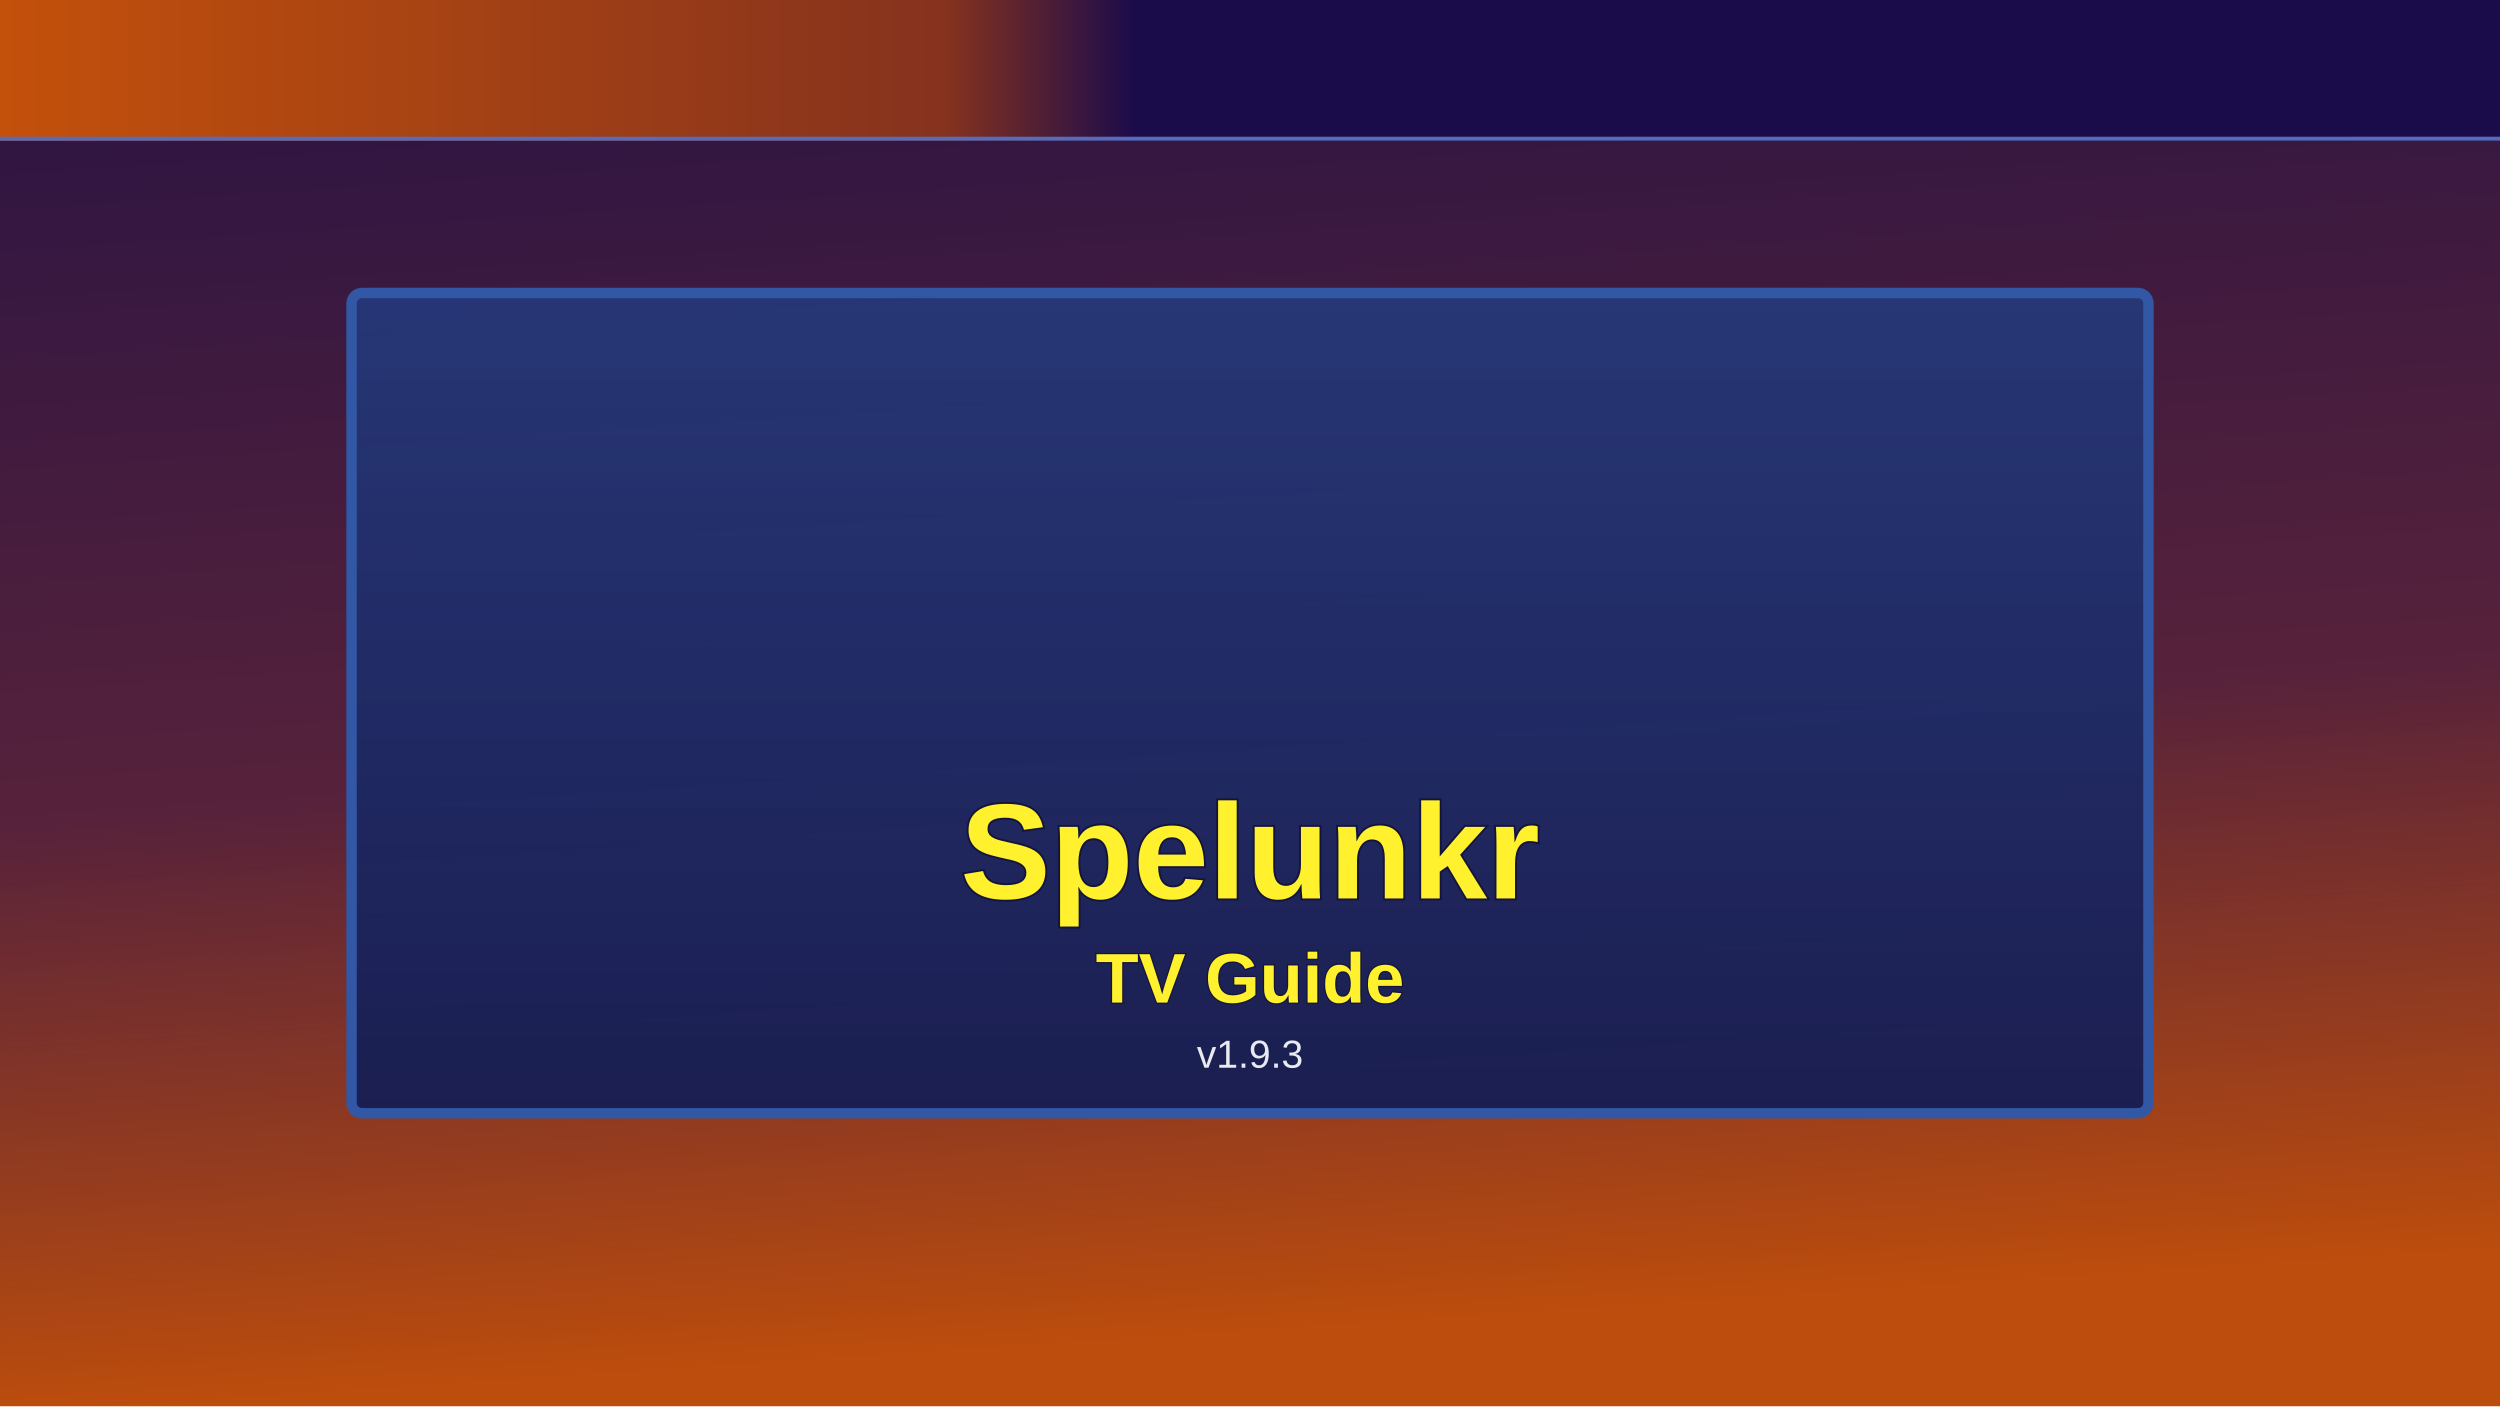
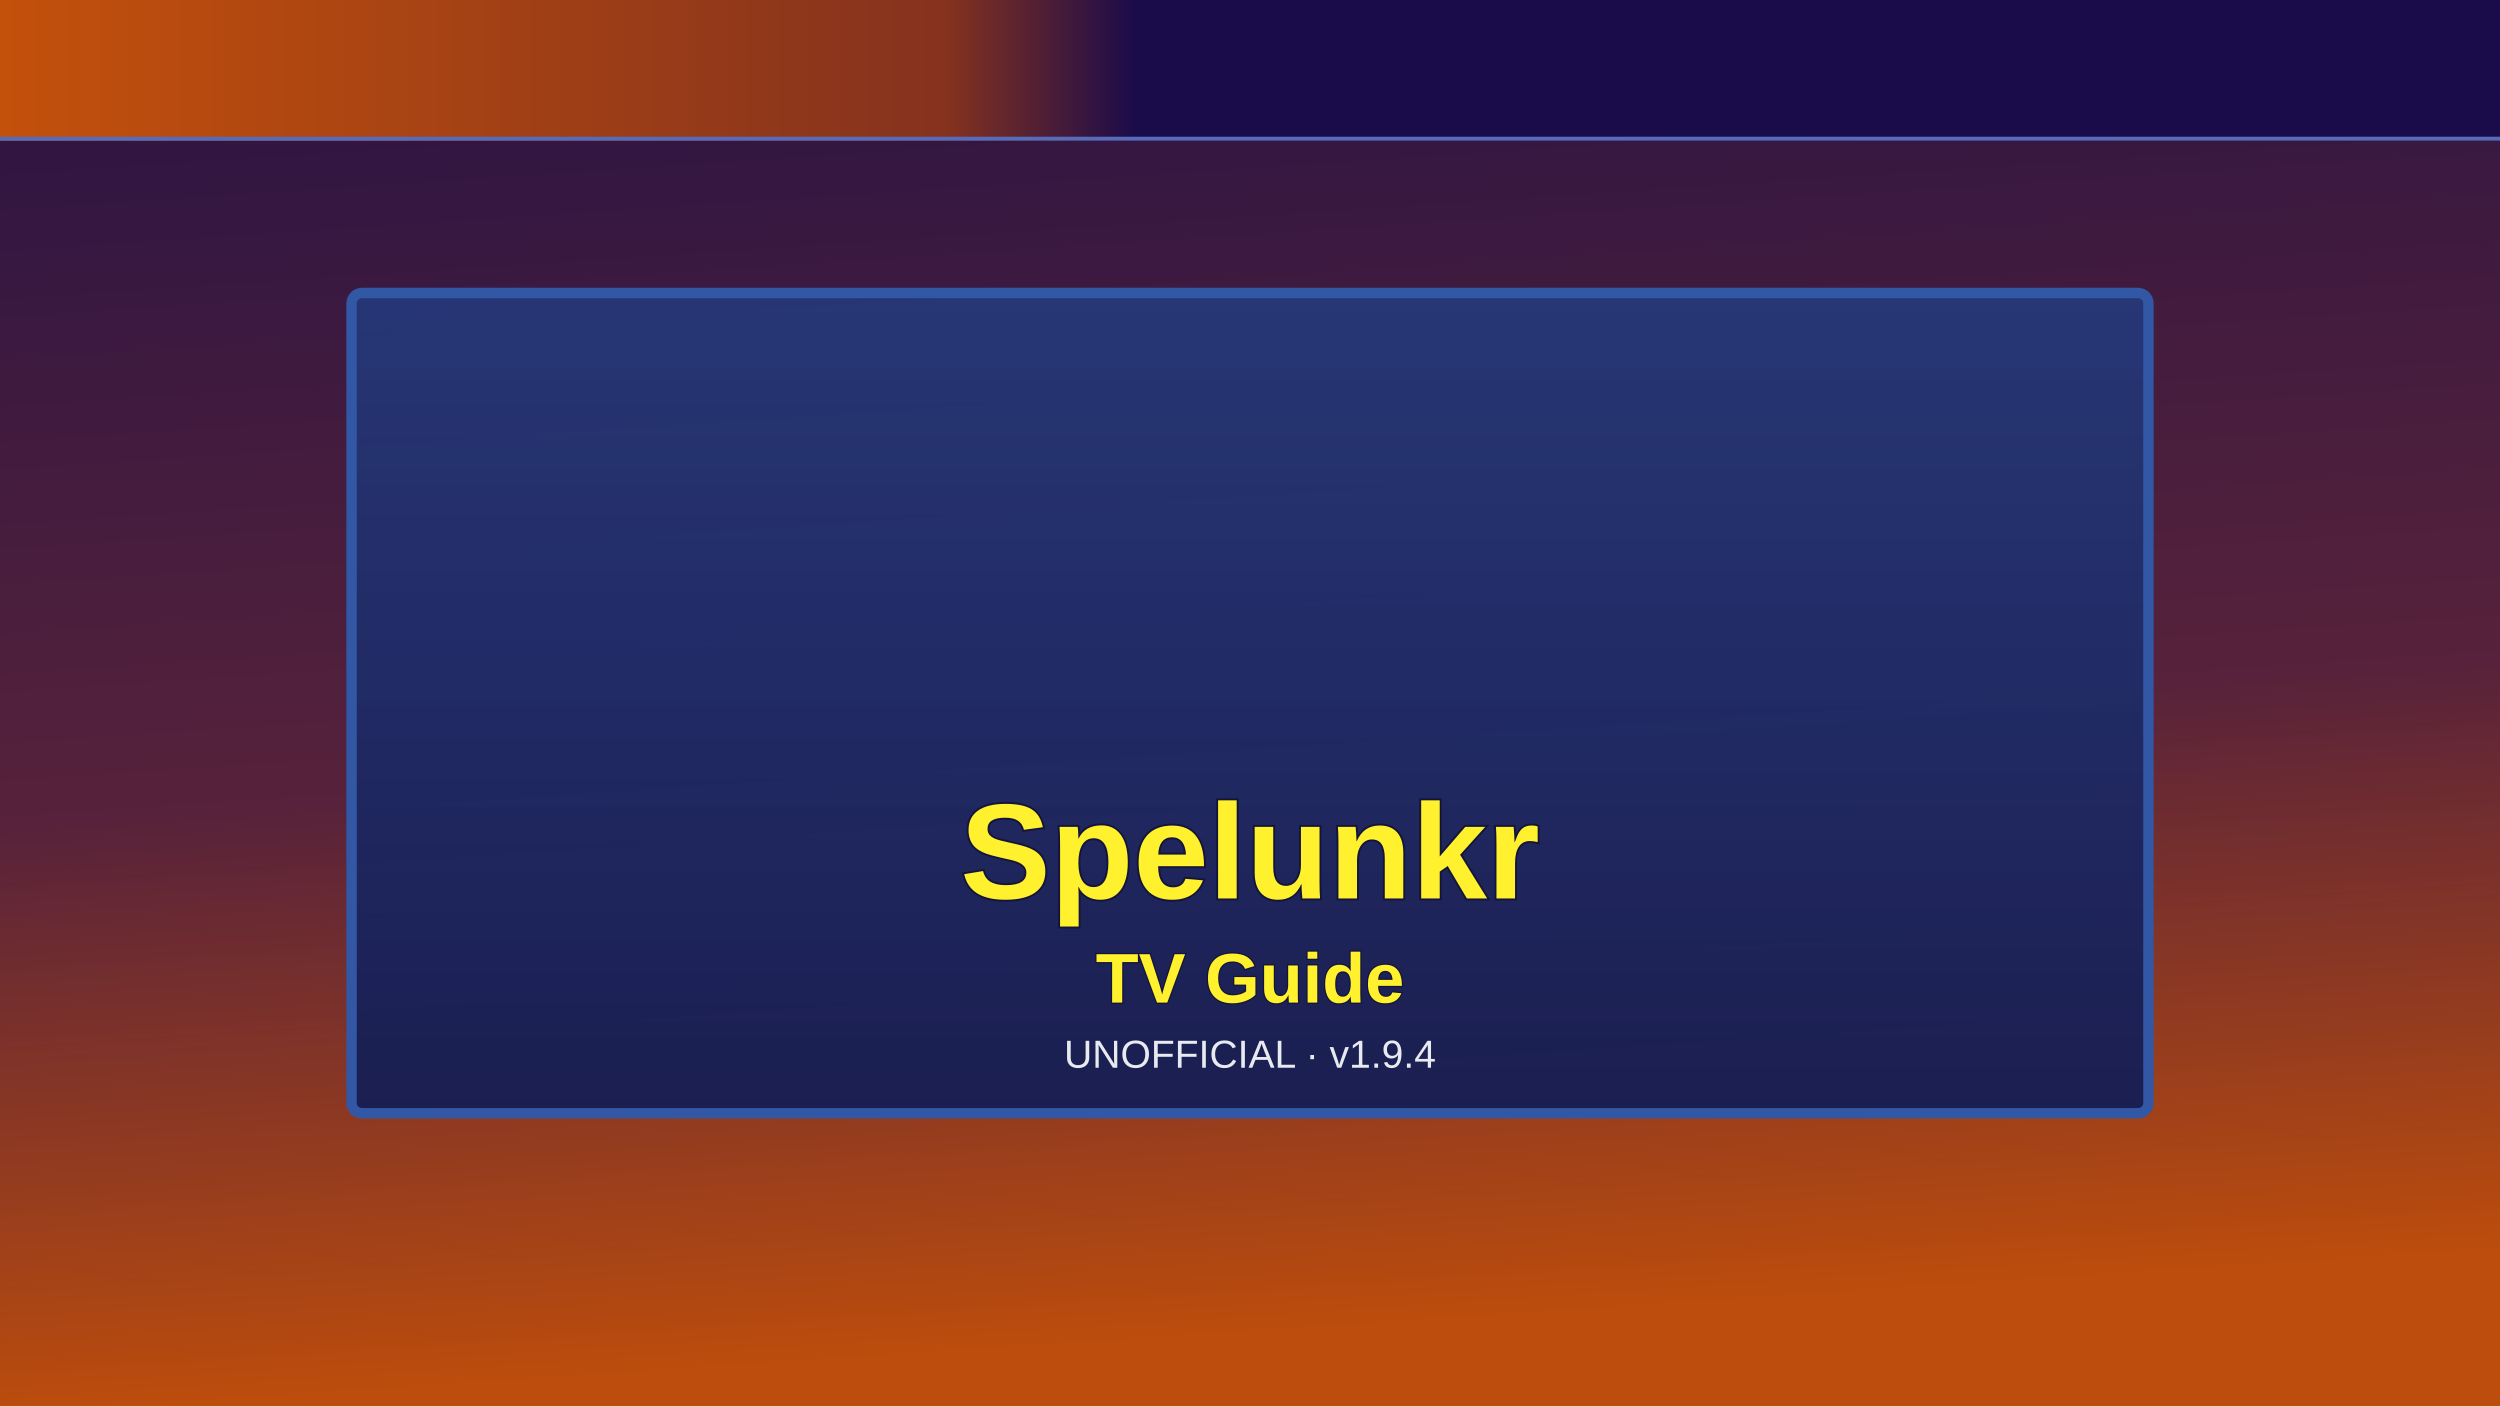
<svg xmlns="http://www.w3.org/2000/svg" width="1920" height="1080" viewBox="0 0 1920 1080">
  <defs>
    <linearGradient id="body" x1="0" y1="0" x2="0.12" y2="1">
      <stop offset="0" stop-color="#291343" />
      <stop offset="0.58" stop-color="#57223b" />
      <stop offset="1" stop-color="#bd4d0c" />
    </linearGradient>
    <linearGradient id="header" x1="0" y1="0" x2="1" y2="0">
      <stop offset="0" stop-color="#c4510b" />
      <stop offset="0.38" stop-color="#85321e" />
      <stop offset="0.455" stop-color="#1a0b4b" />
      <stop offset="1" stop-color="#1a0b4b" />
    </linearGradient>
    <linearGradient id="panel" x1="0" y1="0" x2="0" y2="1">
      <stop offset="0" stop-color="#253879" stop-opacity=".94" />
      <stop offset="1" stop-color="#171d52" stop-opacity=".97" />
    </linearGradient>
  </defs>
  <rect width="1920" height="1080" fill="url(#body)" />
  <rect width="1920" height="108" fill="url(#header)" />
  <rect x="270" y="225" width="1380" height="630" rx="8" fill="url(#panel)" stroke="#3157a5" stroke-width="8" />
  <text x="960" y="690" text-anchor="middle" fill="#fff12d" stroke="#14153a" stroke-width="3" paint-order="stroke" font-family="Arial, sans-serif" font-weight="700" font-size="104">Spelunkr</text>
  <text x="960" y="770" text-anchor="middle" fill="#fff12d" stroke="#14153a" stroke-width="2" paint-order="stroke" font-family="Arial, sans-serif" font-weight="700" font-size="54">TV Guide</text>
-   <text x="960" y="820" text-anchor="middle" fill="#e8eaf0" font-family="Arial, sans-serif" font-size="30">v1.9.3</text>
+   <text x="960" y="820" text-anchor="middle" fill="#e8eaf0" font-family="Arial, sans-serif" font-size="30">UNOFFICIAL  ·  v1.9.4</text>
  <rect x="0" y="105" width="1920" height="3" fill="#586bb9" />
</svg>
